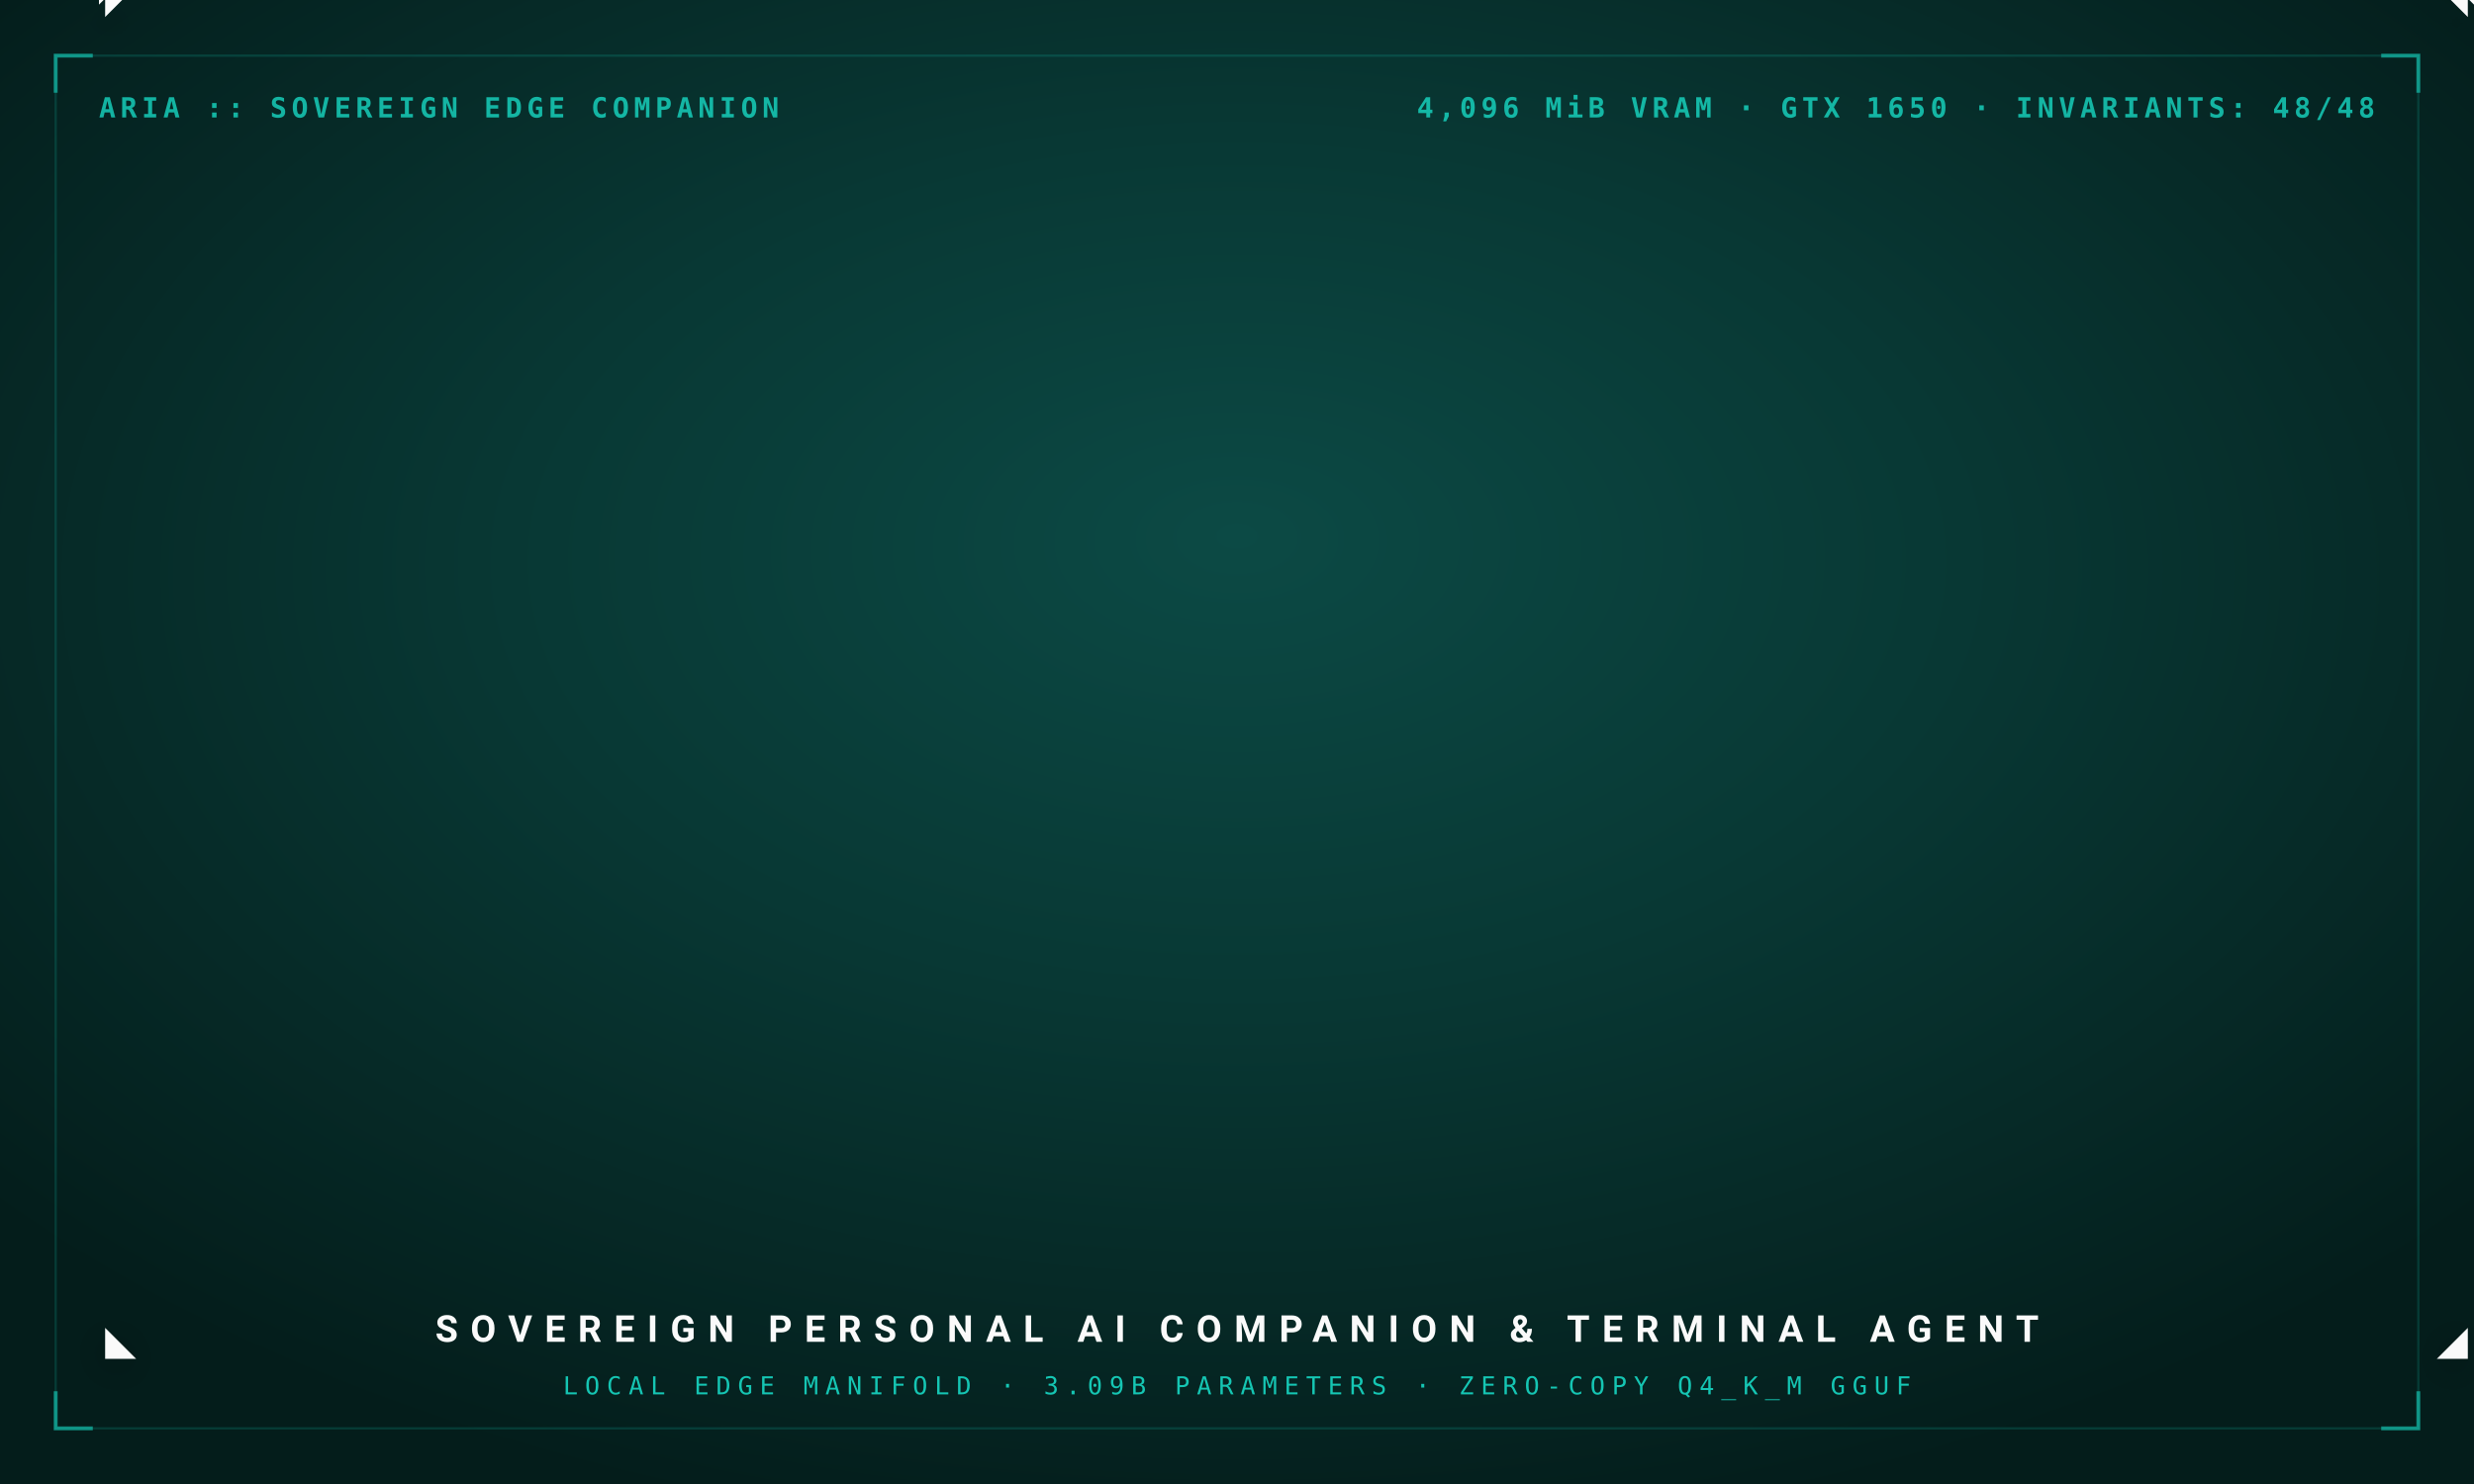
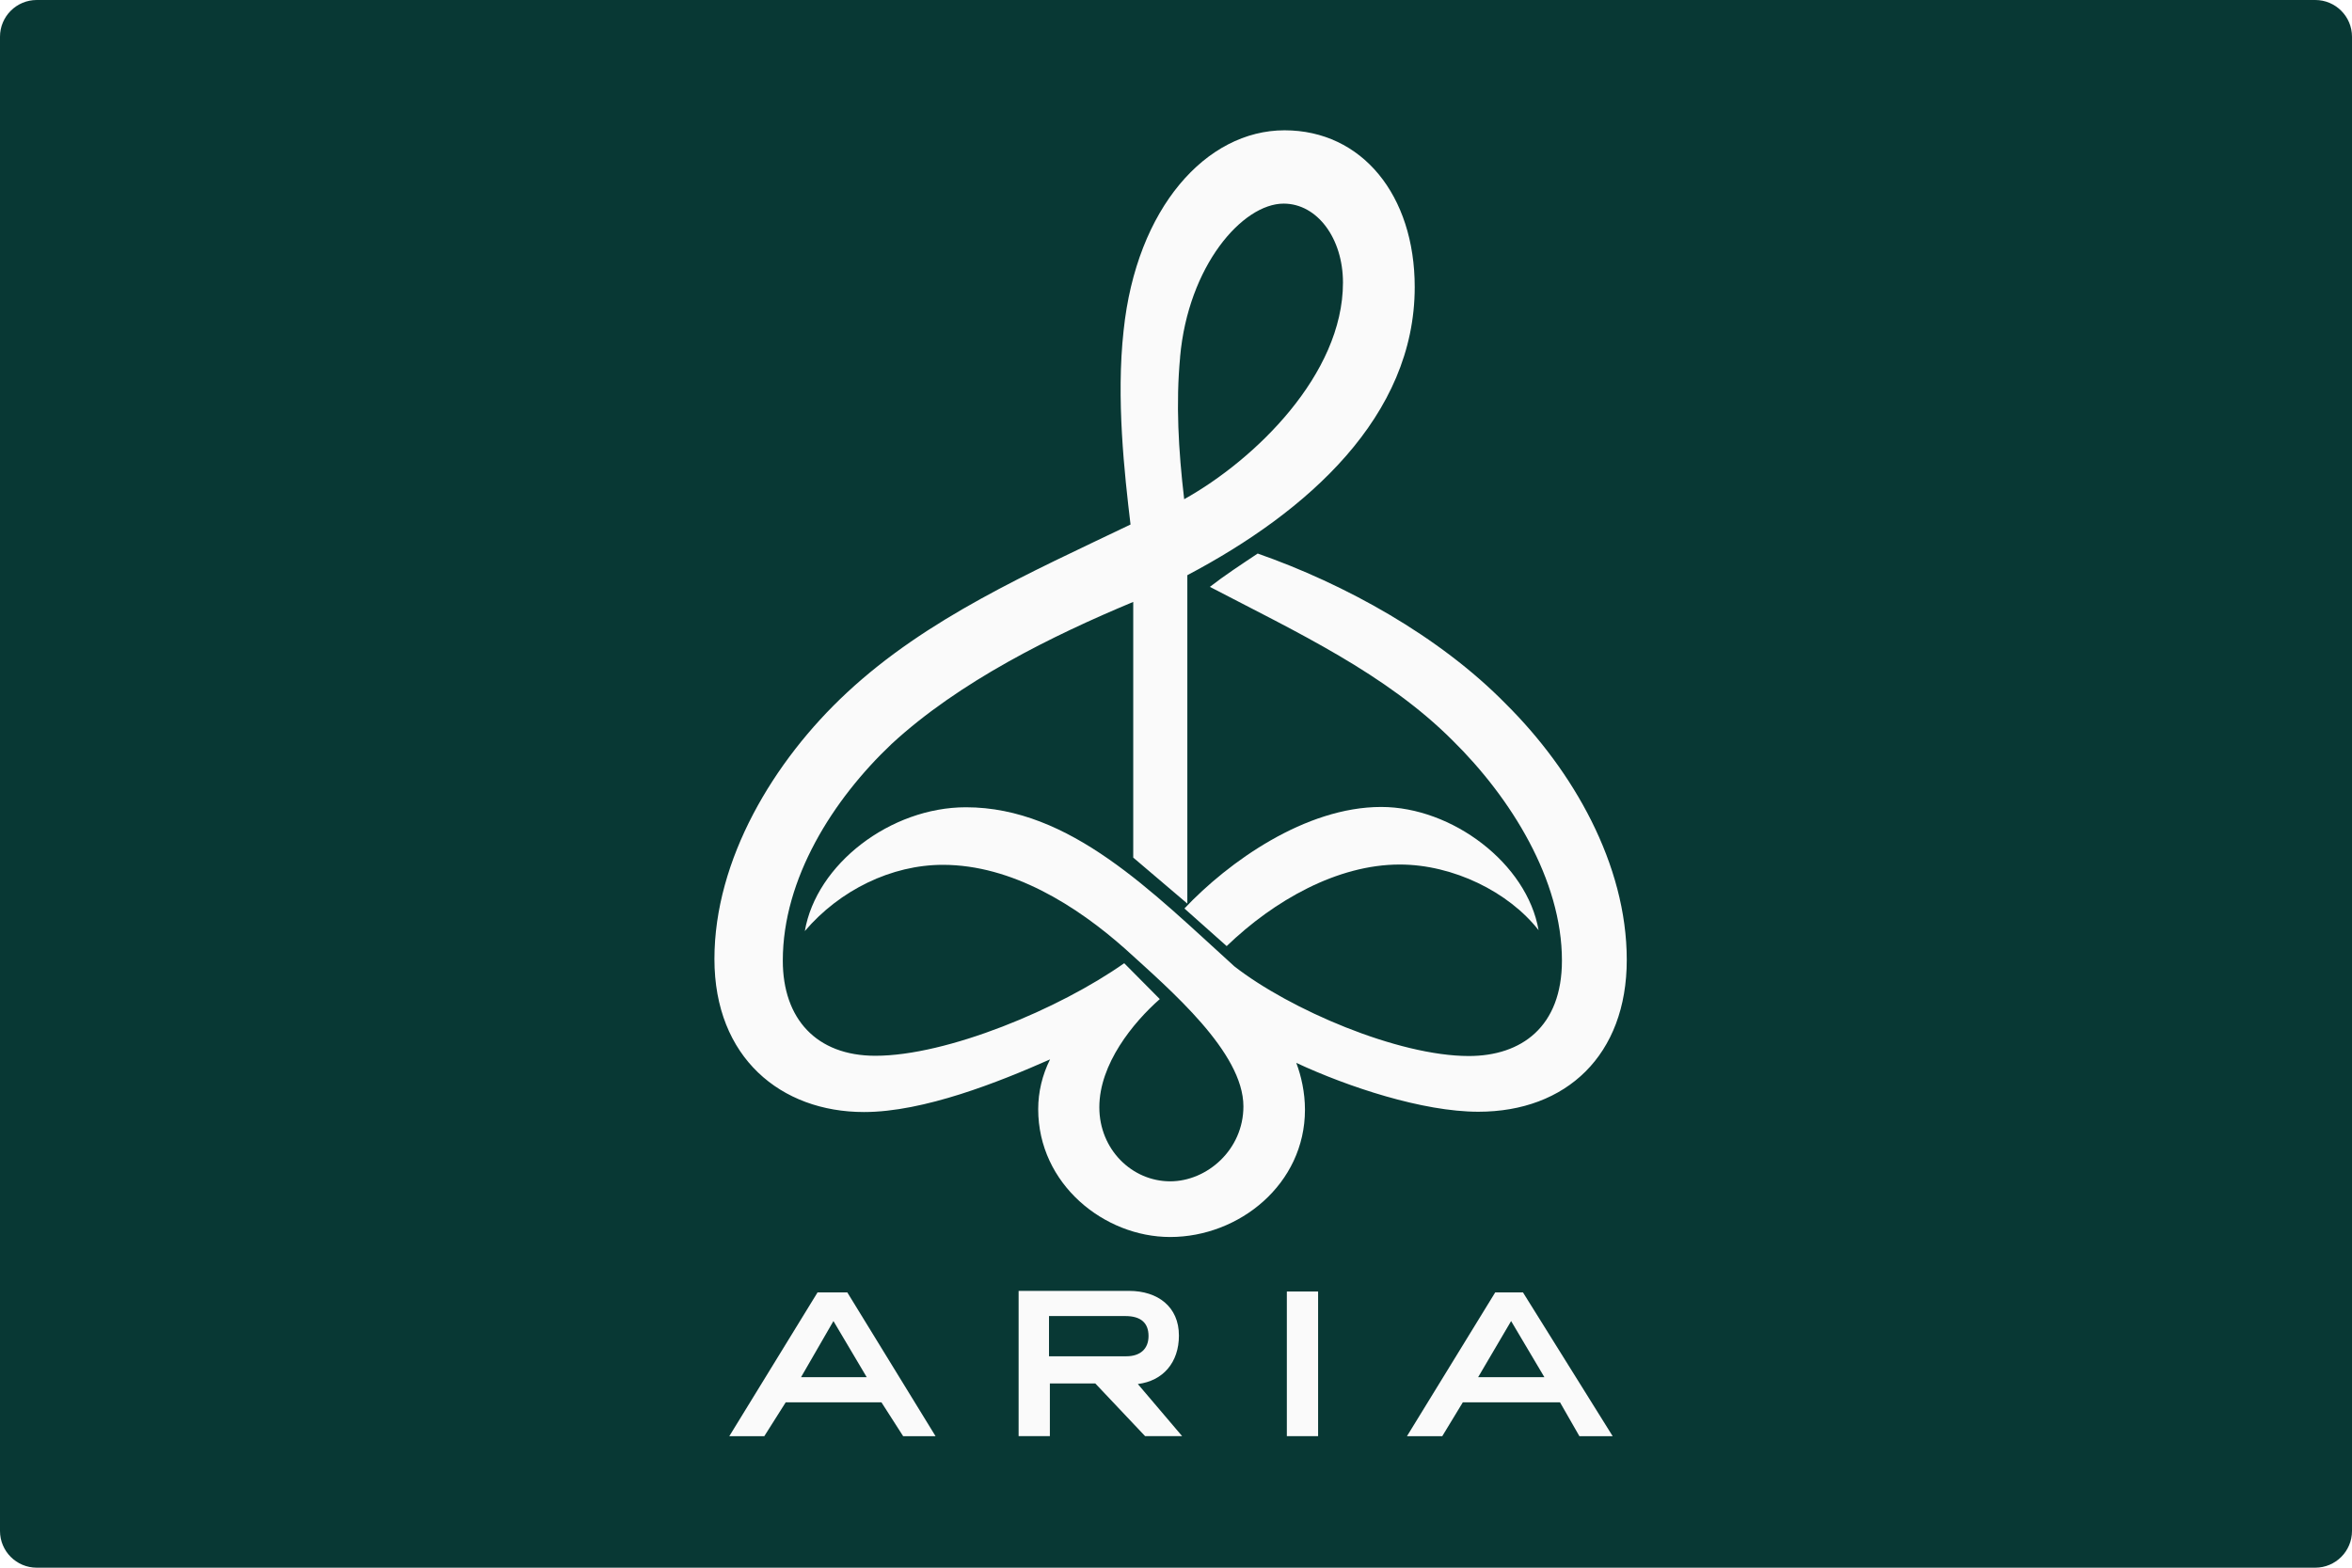
- <svg xmlns="http://www.w3.org/2000/svg" width="1600" height="960" viewBox="0 0 1600 960">
-   <defs>
-     <radialGradient id="bgGradient" cx="50%" cy="40%" r="65%" fx="50%" fy="36%">
-       <stop offset="0%" stop-color="#0C4A45" />
-       <stop offset="45%" stop-color="#083834" />
-       <stop offset="100%" stop-color="#041D1B" />
-     </radialGradient>
-     <linearGradient id="specLine" x1="0%" y1="0%" x2="100%" y2="0%">
-       <stop offset="0%" stop-color="#18E2CC" stop-opacity="0" />
-       <stop offset="20%" stop-color="#18E2CC" stop-opacity="0.6" />
-       <stop offset="50%" stop-color="#18E2CC" stop-opacity="0.9" />
-       <stop offset="80%" stop-color="#18E2CC" stop-opacity="0.6" />
-       <stop offset="100%" stop-color="#18E2CC" stop-opacity="0" />
-     </linearGradient>
-     <filter id="subtleGlow" x="-10%" y="-10%" width="120%" height="120%">
-       <feDropShadow dx="0" dy="4" stdDeviation="12" flood-color="#000000" flood-opacity="0.45" />
-     </filter>
-   </defs>
-   <rect width="1600" height="960" fill="url(#bgGradient)" />
-   <rect x="36" y="36" width="1528" height="888" fill="none" stroke="#18E2CC" stroke-opacity="0.15" stroke-width="1.5" />
-   <path d="M 36 60 L 36 36 L 60 36" fill="none" stroke="#18E2CC" stroke-opacity="0.55" stroke-width="2.5" />
-   <path d="M 1540 36 L 1564 36 L 1564 60" fill="none" stroke="#18E2CC" stroke-opacity="0.55" stroke-width="2.5" />
-   <path d="M 36 900 L 36 924 L 60 924" fill="none" stroke="#18E2CC" stroke-opacity="0.55" stroke-width="2.5" />
-   <path d="M 1540 924 L 1564 924 L 1564 900" fill="none" stroke="#18E2CC" stroke-opacity="0.55" stroke-width="2.5" />
-   <text x="64" y="76" font-family="ui-monospace, SFMono-Regular, Menlo, Monaco, Consolas, monospace" font-size="18" font-weight="600" fill="#18E2CC" fill-opacity="0.75" letter-spacing="3">ARIA :: SOVEREIGN EDGE COMPANION</text>
-   <text x="1536" y="76" text-anchor="end" font-family="ui-monospace, SFMono-Regular, Menlo, Monaco, Consolas, monospace" font-size="18" font-weight="600" fill="#18E2CC" fill-opacity="0.75" letter-spacing="3">4,096 MiB VRAM · GTX 1650 · INVARIANTS: 48/48</text>
-   <g transform="translate(32, -45)" filter="url(#subtleGlow)">
-     <path d="M 36 56 L 36 36 L 56 36" fill="#FAFAFA" />
-     <path d="M 1544 36 L 1564 36 L 1564 56" fill="#FAFAFA" />
-     <path d="M 36 904 L 36 924 L 56 924" fill="#FAFAFA" />
-     <path d="M 1544 924 L 1564 924 L 1564 904" fill="#FAFAFA" />
-     <path d="M 32 48 L 32 32 L 48 32" fill="#FAFAFA" />
-     <path d="M 1552 32 L 1568 32 L 1568 48" fill="#FAFAFA" />
-   </g>
-   <line x1="380" y1="825" x2="1220" y2="825" stroke="url(#specLine)" stroke-width="2" />
-   <text x="800" y="868" text-anchor="middle" font-family="system-ui, -apple-system, BlinkMacSystemFont, 'Segoe UI', Roboto, sans-serif" font-weight="600" font-size="24" fill="#FAFAFA" letter-spacing="8">SOVEREIGN PERSONAL AI COMPANION &amp; TERMINAL AGENT</text>
-   <text x="800" y="902" text-anchor="middle" font-family="ui-monospace, SFMono-Regular, Menlo, Monaco, Consolas, monospace" font-size="16" font-weight="500" fill="#18E2CC" fill-opacity="0.85" letter-spacing="4.5">LOCAL EDGE MANIFOLD · 3.09B PARAMETERS · ZERO-COPY Q4_K_M GGUF</text>
+ <svg xmlns="http://www.w3.org/2000/svg" viewBox="0 0 1536 1024" width="1536" height="1024">
+   <rect width="1536" height="1024" rx="24" fill="#083834" />
+   <path d="m821.3 361.6c-10.77 7.18-21.73 14.36-31.18 21.73 57.25 29.85 114.9 56.69 158.5 100.3 38.17 37.6 71.42 91.08 71.42 143.8 0 43.27-26.45 62.35-60.84 62.35-46.29 0-117-30.42-153.1-58.58-53.47-48.37-107.1-103.9-175.3-103.9-49.13 0-97.69 37.03-105.2 80.87 22.86-26.83 56.69-43.27 90.13-43.27 45.16 0 87.3 26.64 119.2 54.99 29.67 27.02 77.09 67.46 77.09 102.8 0 28.34-23.81 48.94-47.8 48.94-24.94 0-46.29-20.78-46.29-48.37 0-28.34 22.11-55.36 39.49-70.67l-23.24-23.43c-42.33 29.85-115.6 60.46-162.5 60.46-38.55 0-60.46-24.19-60.46-62.17 0-53.47 32.69-105.2 71.05-141.5 44.21-40.81 105.2-70.86 157.8-92.78v167l35.33 30.04v-214.5c78.79-41.57 148.5-103.9 148.5-188.2 0-59.9-34.39-102.4-85.03-102.4-51.02 0-96.74 50.64-105.1 130.9-4.913 44.4 0.567 93.34 4.535 126.6-66.13 31.74-132.8 61.03-185.2 109.8-47.99 44.59-86.54 109.2-86.54 174 0 64.43 43.46 99.96 97.69 99.96 39.11 0 88.24-19.65 121.5-34.39-5.102 10.2-7.747 21.35-7.747 32.5 0 48.94 43.08 83.52 86.16 83.52 45.16 0 88.05-34.58 88.05-83.14 0-11.34-2.456-22.11-5.669-30.61 33.63 15.68 82.57 31.93 118.9 31.93 57.44 0 96.93-37.03 96.93-99.2 0-62.54-35.15-123.6-78.79-167-43.65-44.59-105.6-78.6-162.3-98.44zm-50.64-128.3c5.291-59.71 40.81-100.3 67.64-100.3 21.92 0 38.74 22.67 38.74 51.58 0 60.09-57.63 115.8-103.7 141.5-3.779-32.31-5.48-62.73-2.645-92.78z" fill="#FAFAFA" />
+   <path d="m902 527.1c-49.51 0-99.77 35.9-128.5 66.32l27.59 24.56c30.99-29.85 72.37-53.28 113-53.28 34.96 0 71.24 17.95 90.7 42.89-7.558-43.65-56.5-80.49-102.8-80.49z" fill="#FAFAFA" />
+   <path d="m533.9 844.2-57.63 93.91h22.86l13.98-22.11h62.54l14.17 22.11h21.16l-57.63-93.91h-19.46zm-10.77 55.36 21.16-36.66 21.73 36.66h-42.89z" fill="#FAFAFA" />
+   <path d="m769.9 872.3c0-18.71-13.79-29.1-32.5-29.1h-72.18v94.85h20.41v-34.39h29.67l32.5 34.39h24.19l-28.91-34.01c16.44-2.078 26.83-13.98 26.83-31.74zm-84.84 13.6v-26.26h49.88c10.39 0 15.12 4.724 15.12 13.04 0 8.314-5.291 13.23-14.55 13.23h-50.45z" fill="#FAFAFA" />
+   <path d="m860.8 843.6h-20.41v94.48h20.41v-94.48z" fill="#FAFAFA" />
+   <path d="m994.6 844.2h-18.14l-57.63 93.91h23.05l13.42-22.11h63.49l12.66 22.11h21.73l-58.58-93.91zm-29.29 55.36 21.54-36.66 21.73 36.66h-43.27z" fill="#FAFAFA" />
</svg>
